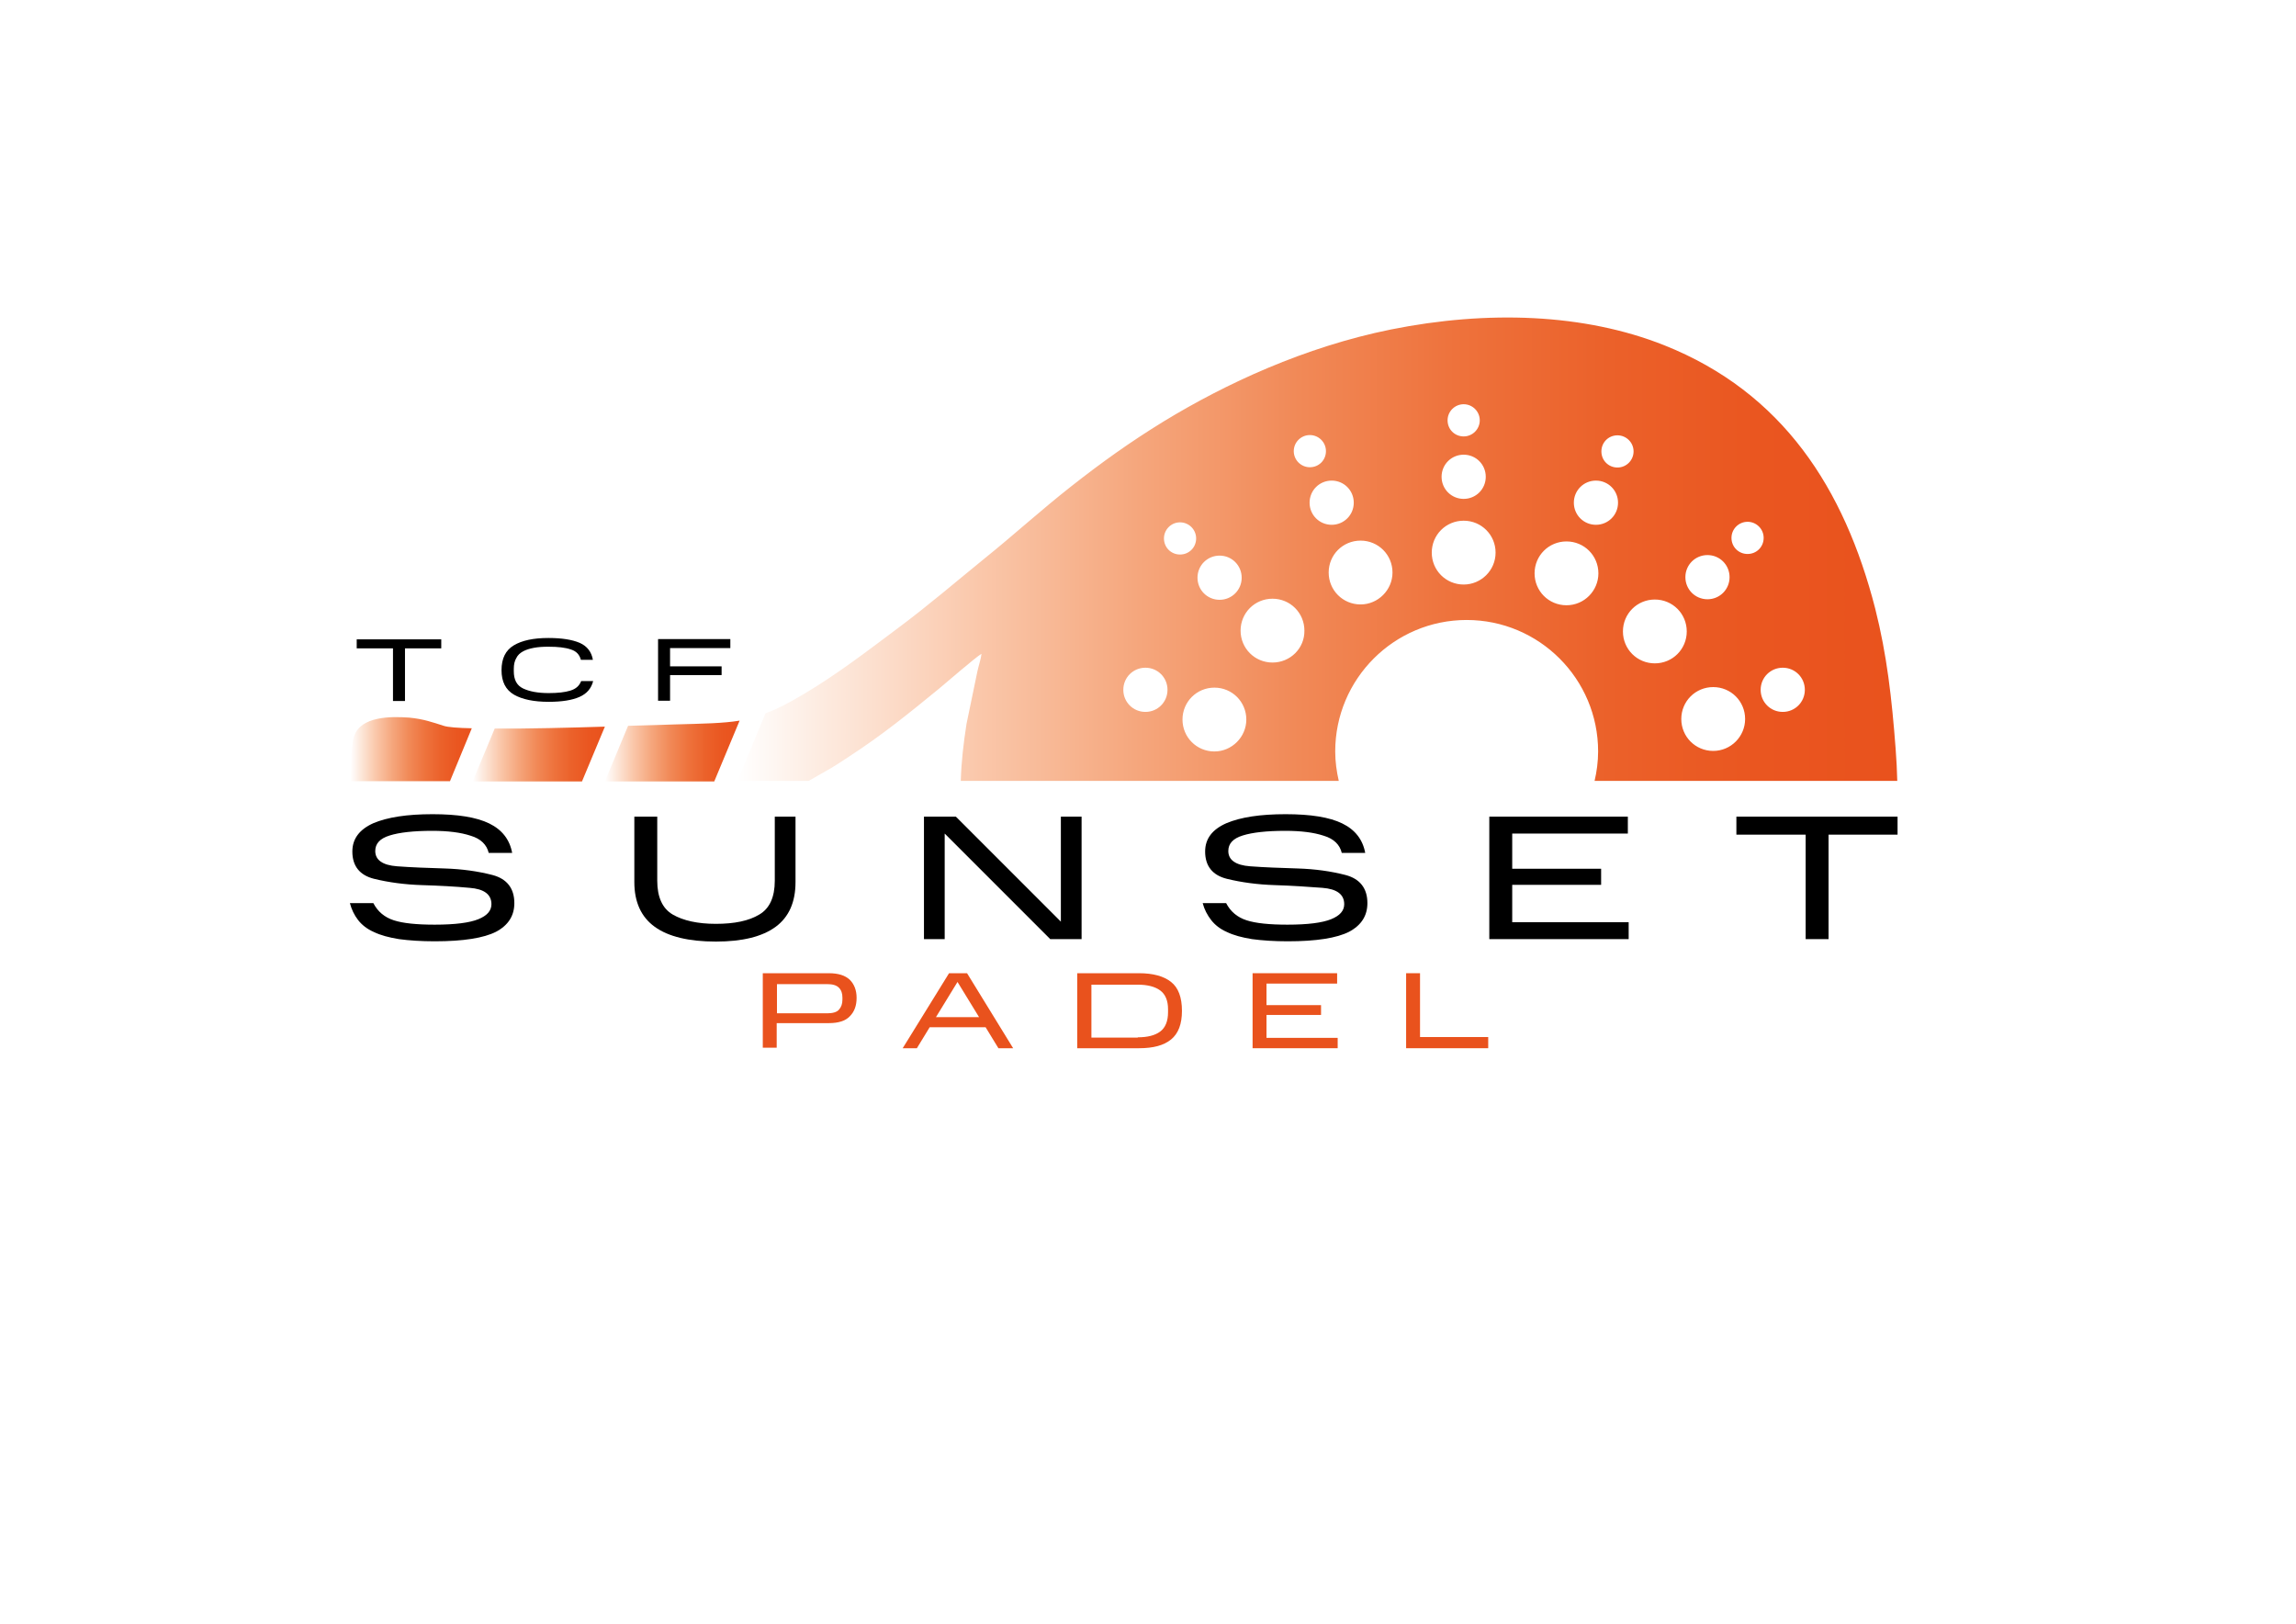
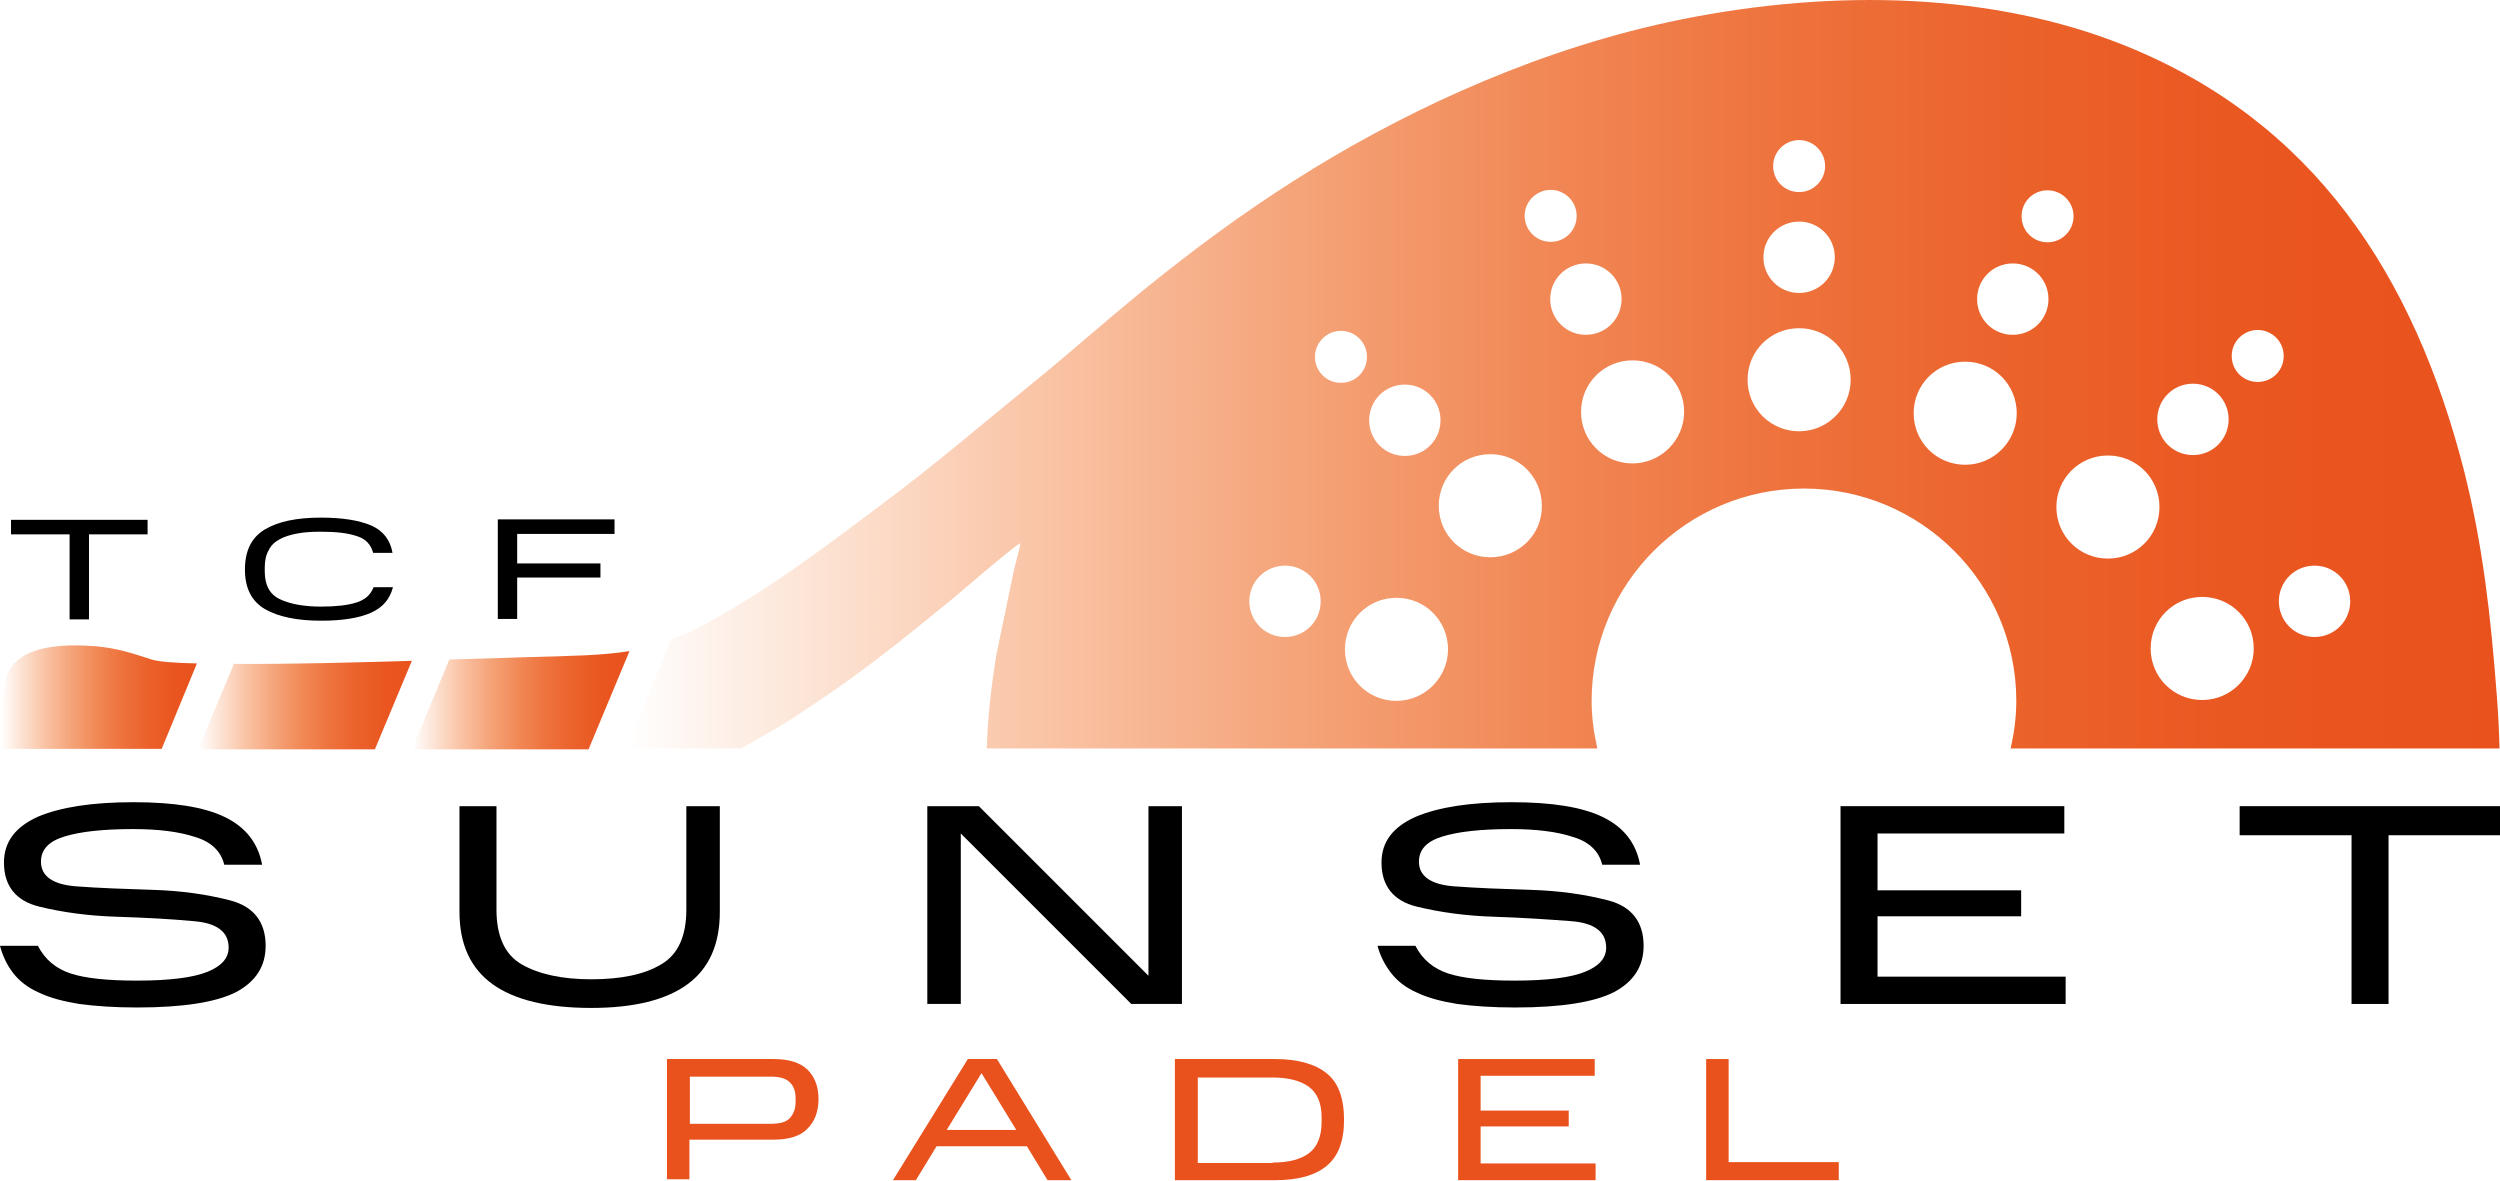
- <svg xmlns="http://www.w3.org/2000/svg" version="1.1" x="0px" y="0px" viewBox="0 0 841.9 595.3" style="enable-background:new 0 0 841.9 595.3;" xml:space="preserve">
+ <svg xmlns="http://www.w3.org/2000/svg" version="1.1" x="0px" y="0px" width="567.5" height="267.9" viewBox="128.3 116.4 567.5 267.9" style="enable-background:new 0 0 841.9 595.3;" xml:space="preserve">
  <style type="text/css">
	.st0{fill:url(#SVGID_1_);}
	.st1{fill:url(#SVGID_00000146477188066106782960000003193873603901373057_);}
	.st2{fill:url(#SVGID_00000005957197702290695570000001265183474144638618_);}
	.st3{fill:url(#SVGID_00000149374456096985852280000016666539358415690669_);}
	.st4{fill:#E9521D;}
	.st5{fill-rule:evenodd;clip-rule:evenodd;stroke:#009FE3;stroke-width:7.696;stroke-miterlimit:10;}
	.st6{display:none;}
</style>
  <g id="Ebene_1">
    <g>
      <path d="M144.1,237.7h-13.3v-3.3h31v3.3h-13.3v19.3h-4.4V237.7z" />
      <path d="M183.9,245.7c0-4.3,1.5-7.3,4.5-9.1c3-1.8,7.2-2.7,12.7-2.7c4.9,0,8.7,0.6,11.5,1.8c2.7,1.2,4.3,3.3,4.8,6.2H213    c-0.5-1.9-1.7-3.2-3.7-3.8c-2-0.7-4.7-1-8.2-1c-2,0-3.7,0.1-5.3,0.4c-1.6,0.3-2.9,0.7-4,1.3c-1.1,0.6-2,1.4-2.5,2.5    c-0.6,1-0.9,2.3-0.9,3.9v0.9c0,3.1,1.1,5.2,3.4,6.3c2.3,1.1,5.4,1.7,9.4,1.7c3.3,0,6-0.3,7.9-0.9c2-0.6,3.3-1.7,4-3.5h4.4    c-0.7,2.7-2.3,4.6-5,5.8c-2.7,1.2-6.5,1.8-11.3,1.8c-5.5,0-9.7-0.9-12.7-2.6C185.4,252.9,183.9,249.9,183.9,245.7z" />
      <path d="M241.2,234.3h26.6v3.3h-22.1v6.7h18.9v3.2h-18.9v9.4h-4.4V234.3z" />
    </g>
    <g>
      <linearGradient id="SVGID_1_" gradientUnits="userSpaceOnUse" x1="173.322" y1="276.449" x2="221.841" y2="276.449">
        <stop offset="0" style="stop-color:#FFFFFF" />
        <stop offset="7.227540e-02" style="stop-color:#FDEBE0" />
        <stop offset="0.209" style="stop-color:#FAC7AA" />
        <stop offset="0.347" style="stop-color:#F5A67C" />
        <stop offset="0.484" style="stop-color:#F18957" />
        <stop offset="0.619" style="stop-color:#EE723C" />
        <stop offset="0.751" style="stop-color:#EB612A" />
        <stop offset="0.879" style="stop-color:#EA5620" />
        <stop offset="1" style="stop-color:#E9521D" />
      </linearGradient>
      <path class="st0" d="M181.4,267.1l-8.1,19.4h40.1l8.4-20.1C208.8,266.8,193.3,267.2,181.4,267.1z" />
      <linearGradient id="SVGID_00000009592508209114481590000000517117813378598079_" gradientUnits="userSpaceOnUse" x1="221.881" y1="275.363" x2="271.221" y2="275.363">
        <stop offset="0" style="stop-color:#FFFFFF" />
        <stop offset="7.227540e-02" style="stop-color:#FDEBE0" />
        <stop offset="0.209" style="stop-color:#FAC7AA" />
        <stop offset="0.347" style="stop-color:#F5A67C" />
        <stop offset="0.484" style="stop-color:#F18957" />
        <stop offset="0.619" style="stop-color:#EE723C" />
        <stop offset="0.751" style="stop-color:#EB612A" />
        <stop offset="0.879" style="stop-color:#EA5620" />
        <stop offset="1" style="stop-color:#E9521D" />
      </linearGradient>
      <path style="fill:url(#SVGID_00000009592508209114481590000000517117813378598079_);" d="M247.1,265.6c-2.8,0.1-8.9,0.3-16.8,0.5    l-8.5,20.4h40.1l9.3-22.3C265.1,265.2,258,265.3,247.1,265.6z" />
      <linearGradient id="SVGID_00000061448959864726171900000004965317853587966631_" gradientUnits="userSpaceOnUse" x1="128.551" y1="274.723" x2="173.027" y2="274.723">
        <stop offset="0" style="stop-color:#FFFFFF" />
        <stop offset="7.227540e-02" style="stop-color:#FDEBE0" />
        <stop offset="0.209" style="stop-color:#FAC7AA" />
        <stop offset="0.347" style="stop-color:#F5A67C" />
        <stop offset="0.484" style="stop-color:#F18957" />
        <stop offset="0.619" style="stop-color:#EE723C" />
        <stop offset="0.751" style="stop-color:#EB612A" />
        <stop offset="0.879" style="stop-color:#EA5620" />
        <stop offset="1" style="stop-color:#E9521D" />
      </linearGradient>
      <path style="fill:url(#SVGID_00000061448959864726171900000004965317853587966631_);" d="M150.1,263.1c-6.6-0.5-17.9-0.6-20.3,6.9    c-0.9,2.8-1.2,9.3-1.2,16.4h36.4L173,267c-5.1-0.1-8.8-0.4-10.3-0.9C158.6,264.8,155.3,263.6,150.1,263.1z" />
      <linearGradient id="SVGID_00000042733477657105079700000003780891709873274505_" gradientUnits="userSpaceOnUse" x1="270.357" y1="201.496" x2="695.675" y2="201.496">
        <stop offset="0" style="stop-color:#FFFFFF" />
        <stop offset="7.227540e-02" style="stop-color:#FDEBE0" />
        <stop offset="0.209" style="stop-color:#FAC7AA" />
        <stop offset="0.347" style="stop-color:#F5A67C" />
        <stop offset="0.484" style="stop-color:#F18957" />
        <stop offset="0.619" style="stop-color:#EE723C" />
        <stop offset="0.751" style="stop-color:#EB612A" />
        <stop offset="0.879" style="stop-color:#EA5620" />
        <stop offset="1" style="stop-color:#E9521D" />
      </linearGradient>
      <path style="fill:url(#SVGID_00000042733477657105079700000003780891709873274505_);" d="M695.7,286.5c-0.1-4-0.3-8-0.6-11.9    c-1.4-18.5-3.2-34.5-7.5-51.5c-11.3-44-33.9-79.2-77.3-96.5c-29.4-11.7-64.9-12.9-100.3-5.8c-31.6,6.4-60.5,19.8-83.3,33.7    c-12.4,7.6-23.1,15.3-33.9,23.8c-11.2,8.8-20.8,17.6-31.6,26.3c-10.6,8.6-20.8,17.4-32.1,25.8c-10.7,8-22,16.7-34.1,23.9    c-5.7,3.4-10.1,5.7-14.3,7.2l-10.3,24.8h26.1c2.2-1.2,4.5-2.6,6.3-3.6c3-1.6,6-3.7,8.8-5.5c12.1-7.9,21.7-15.7,32.7-24.7    c2.2-1.8,13.6-11.7,15.6-12.8c-0.2,1.9-1.1,4.5-1.5,6.4l-4,19.3c-1.1,7.1-1.9,13.8-2.1,20.9h138.6c-0.8-3.5-1.3-7.1-1.3-10.8    c0-26.6,21.6-48.2,48.2-48.2c26.6,0,48.2,21.6,48.2,48.2c0,3.7-0.5,7.4-1.3,10.8H695.7z M536.7,148.2c3.2,0,5.9,2.6,5.9,5.9    c0,3.2-2.6,5.9-5.9,5.9s-5.9-2.6-5.9-5.9C530.8,150.8,533.5,148.2,536.7,148.2z M536.7,166.7c4.5,0,8.1,3.6,8.1,8.1    s-3.6,8.1-8.1,8.1c-4.5,0-8.1-3.6-8.1-8.1S532.2,166.7,536.7,166.7z M480.3,159.5c3.2,0,5.9,2.6,5.9,5.9s-2.6,5.9-5.9,5.9    c-3.2,0-5.9-2.6-5.9-5.9S477.1,159.5,480.3,159.5z M447.2,203.7c4.5,0,8.1,3.6,8.1,8.1s-3.6,8.1-8.1,8.1s-8.1-3.6-8.1-8.1    S442.7,203.7,447.2,203.7z M420,261c-4.5,0-8.1-3.6-8.1-8.1s3.6-8.1,8.1-8.1s8.1,3.6,8.1,8.1S424.5,261,420,261z M426.8,197.4    c0-3.2,2.6-5.9,5.9-5.9c3.2,0,5.9,2.6,5.9,5.9s-2.6,5.9-5.9,5.9C429.4,203.3,426.8,200.7,426.8,197.4z M445.3,275.5    c-6.5,0-11.7-5.2-11.7-11.7c0-6.5,5.2-11.7,11.7-11.7c6.5,0,11.7,5.2,11.7,11.7C457,270.2,451.7,275.5,445.3,275.5z M466.6,242.9    c-6.5,0-11.7-5.2-11.7-11.7c0-6.5,5.2-11.7,11.7-11.7c6.5,0,11.7,5.2,11.7,11.7C478.4,237.7,473.1,242.9,466.6,242.9z     M480.2,184.3c0-4.5,3.6-8.1,8.1-8.1s8.1,3.6,8.1,8.1s-3.6,8.1-8.1,8.1S480.2,188.8,480.2,184.3z M498.9,221.6    c-6.5,0-11.7-5.2-11.7-11.7c0-6.5,5.2-11.7,11.7-11.7c6.5,0,11.7,5.2,11.7,11.7C510.6,216.3,505.3,221.6,498.9,221.6z     M536.7,214.3c-6.5,0-11.7-5.2-11.7-11.7c0-6.5,5.2-11.7,11.7-11.7c6.5,0,11.7,5.2,11.7,11.7C548.4,209.1,543.1,214.3,536.7,214.3    z M628.2,275.3c-6.5,0-11.7-5.2-11.7-11.7c0-6.5,5.2-11.7,11.7-11.7c6.5,0,11.7,5.2,11.7,11.7C639.9,270,634.7,275.3,628.2,275.3z     M653.7,244.8c4.5,0,8.1,3.6,8.1,8.1s-3.6,8.1-8.1,8.1s-8.1-3.6-8.1-8.1S649.2,244.8,653.7,244.8z M640.8,191.3    c3.2,0,5.9,2.6,5.9,5.9s-2.6,5.9-5.9,5.9s-5.9-2.6-5.9-5.9S637.6,191.3,640.8,191.3z M626.1,203.5c4.5,0,8.1,3.6,8.1,8.1    s-3.6,8.1-8.1,8.1s-8.1-3.6-8.1-8.1S621.6,203.5,626.1,203.5z M618.5,231.5c0,6.5-5.2,11.7-11.7,11.7c-6.5,0-11.7-5.2-11.7-11.7    c0-6.5,5.2-11.7,11.7-11.7C613.3,219.8,618.5,225,618.5,231.5z M593.1,159.6c3.2,0,5.9,2.6,5.9,5.9c0,3.2-2.6,5.9-5.9,5.9    s-5.9-2.6-5.9-5.9C587.2,162.2,589.8,159.6,593.1,159.6z M585.2,176.2c4.5,0,8.1,3.6,8.1,8.1s-3.6,8.1-8.1,8.1s-8.1-3.6-8.1-8.1    S580.7,176.2,585.2,176.2z M574.4,221.9c-6.5,0-11.7-5.2-11.7-11.7c0-6.5,5.2-11.7,11.7-11.7c6.5,0,11.7,5.2,11.7,11.7    C586.1,216.6,580.9,221.9,574.4,221.9z" />
    </g>
    <path d="M128.3,331.1h8.6c1.6,3.1,4.1,5.2,7.5,6.3c3.4,1.1,8.4,1.6,15,1.6c7.5,0,12.8-0.7,16-2c3.2-1.3,4.8-3.1,4.8-5.5   c0-3.6-2.7-5.6-8-6c-5.3-0.5-11.1-0.8-17.5-1c-6.3-0.2-12.2-1-17.5-2.3c-5.3-1.3-8-4.7-8-10c0-4.7,2.6-8.1,7.7-10.4   c5.2-2.2,12.4-3.3,21.7-3.3c9.2,0,16.1,1.1,20.8,3.4c4.7,2.3,7.5,5.9,8.4,10.8h-8.6c-0.7-3-2.9-5.2-6.6-6.3   c-3.6-1.2-8.3-1.8-14.1-1.8c-6.9,0-12.1,0.6-15.6,1.7c-3.6,1.1-5.3,3-5.3,5.7c0,3.3,2.7,5.2,8,5.6c5.3,0.4,11.1,0.6,17.5,0.8   c6.3,0.2,12.1,1,17.5,2.4c5.3,1.4,8,4.9,8,10.3c0,4.6-2.2,8.1-6.7,10.5c-4.5,2.3-12,3.5-22.5,3.5c-5,0-9.4-0.3-13.1-0.8   c-3.7-0.6-6.7-1.4-9.2-2.6c-2.5-1.1-4.4-2.6-5.8-4.4C129.9,335.5,128.9,333.4,128.3,331.1z" />
    <path d="M232.6,323.4v-24h8.4v23.5c0,6,1.9,10.2,5.7,12.4c3.8,2.2,9.1,3.4,15.8,3.4c6.8,0,12.1-1.1,15.9-3.4   c3.8-2.2,5.7-6.4,5.7-12.4v-23.5h7.6v24c0,7.3-2.4,12.8-7.3,16.4c-4.9,3.6-12.2,5.4-21.9,5.4c-9.9,0-17.4-1.8-22.4-5.4   C235.1,336.2,232.6,330.7,232.6,323.4z" />
    <path d="M338.8,299.4h11.7l38.5,38.5v-38.5h7.6v44.9h-11.5l-38.7-38.7v38.7h-7.6V299.4z" />
    <path d="M441,331.1h8.6c1.6,3.1,4.1,5.2,7.5,6.3c3.4,1.1,8.4,1.6,15,1.6c7.5,0,12.8-0.7,16-2c3.2-1.3,4.8-3.1,4.8-5.5   c0-3.6-2.7-5.6-8-6s-11.1-0.8-17.5-1c-6.3-0.2-12.2-1-17.5-2.3s-8-4.7-8-10c0-4.7,2.6-8.1,7.8-10.4c5.2-2.2,12.4-3.3,21.7-3.3   c9.2,0,16.1,1.1,20.8,3.4c4.7,2.3,7.5,5.9,8.4,10.8h-8.6c-0.7-3-2.9-5.2-6.6-6.3c-3.6-1.2-8.3-1.8-14.1-1.8   c-6.9,0-12.1,0.6-15.6,1.7c-3.6,1.1-5.3,3-5.3,5.7c0,3.3,2.7,5.2,8,5.6c5.3,0.4,11.1,0.6,17.5,0.8c6.3,0.2,12.1,1,17.5,2.4   c5.3,1.4,8,4.9,8,10.3c0,4.6-2.2,8.1-6.7,10.5c-4.5,2.3-12,3.5-22.5,3.5c-5,0-9.4-0.3-13.1-0.8c-3.7-0.6-6.7-1.4-9.2-2.6   c-2.5-1.1-4.4-2.6-5.8-4.4S441.6,333.4,441,331.1z" />
    <path d="M546.1,299.4h50.8v6.2h-42.4v12.9h32.6v5.9h-32.6v13.7h42.7v6.2h-51.1V299.4z" />
    <path d="M662.1,306h-25.4v-6.6h59.1v6.6h-25.3v38.3h-8.4V306z" />
    <path class="st4" d="M279.7,356.8h24.2c3.5,0,6,0.8,7.7,2.4c1.6,1.6,2.5,3.8,2.5,6.6c0,2.9-0.8,5.1-2.5,6.8   c-1.6,1.7-4.2,2.5-7.7,2.5h-19.1v9h-5.1V356.8z M308.9,366.5v-0.8c0-1.5-0.4-2.7-1.3-3.6c-0.9-0.9-2.3-1.3-4.3-1.3h-18.4v10.7h18.4   c2,0,3.5-0.4,4.3-1.3C308.5,369.2,308.9,368,308.9,366.5z" />
    <path class="st4" d="M348,356.8h6.6l16.9,27.5h-5.4l-4.7-7.7h-20.5l-4.7,7.7H331L348,356.8z M343.2,372.9H359l-7.9-12.9   L343.2,372.9z" />
    <path class="st4" d="M395,356.8h22.7c5.1,0,9.1,1.1,11.7,3.2c2.7,2.1,4,5.7,4,10.6c0,4.8-1.3,8.3-4,10.5c-2.7,2.2-6.6,3.2-11.7,3.2   H395V356.8z M417.2,380.3c3.6,0,6.3-0.7,8.2-2.1c1.9-1.4,2.9-3.8,2.9-7.1v-1.1c0-3.2-1-5.5-2.9-6.9c-1.9-1.4-4.7-2.1-8.2-2.1h-17   v19.4H417.2z" />
    <path class="st4" d="M459.2,356.8h31.1v3.8h-25.9v7.9h20v3.6h-20v8.4h26.1v3.8h-31.2V356.8z" />
    <path class="st4" d="M515.6,356.8h5.1v23.4h25v4.1h-30.1V356.8z" />
    <path class="st5" d="M174.7,286.5" />
  </g>
  <g id="Ebene_2" class="st6">
</g>
</svg>
